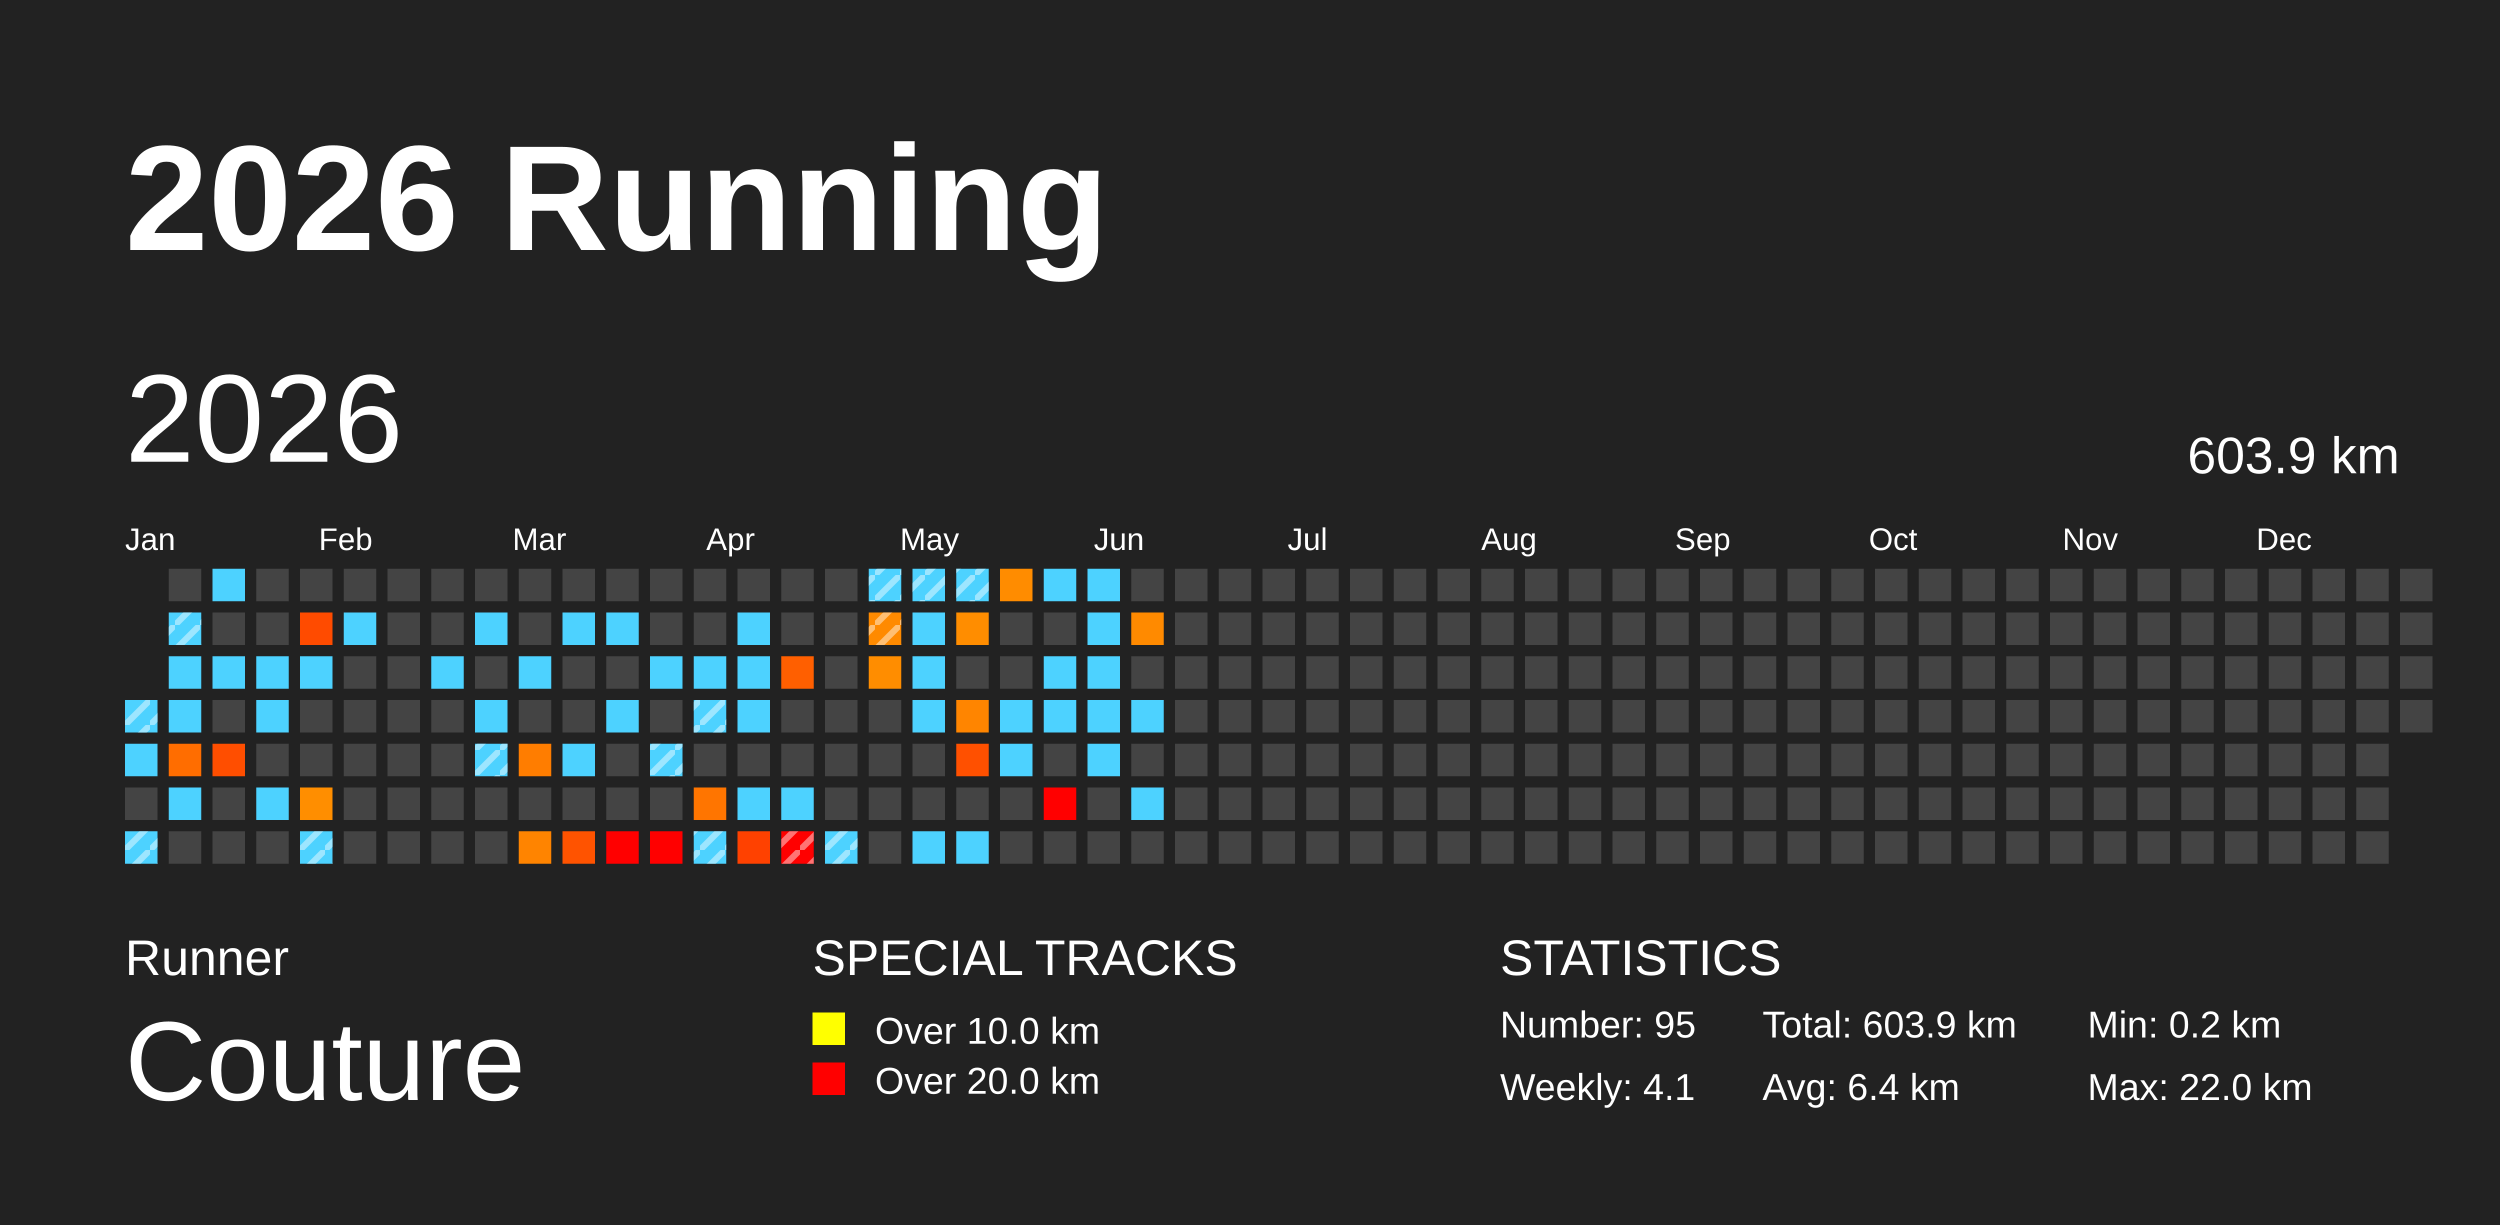
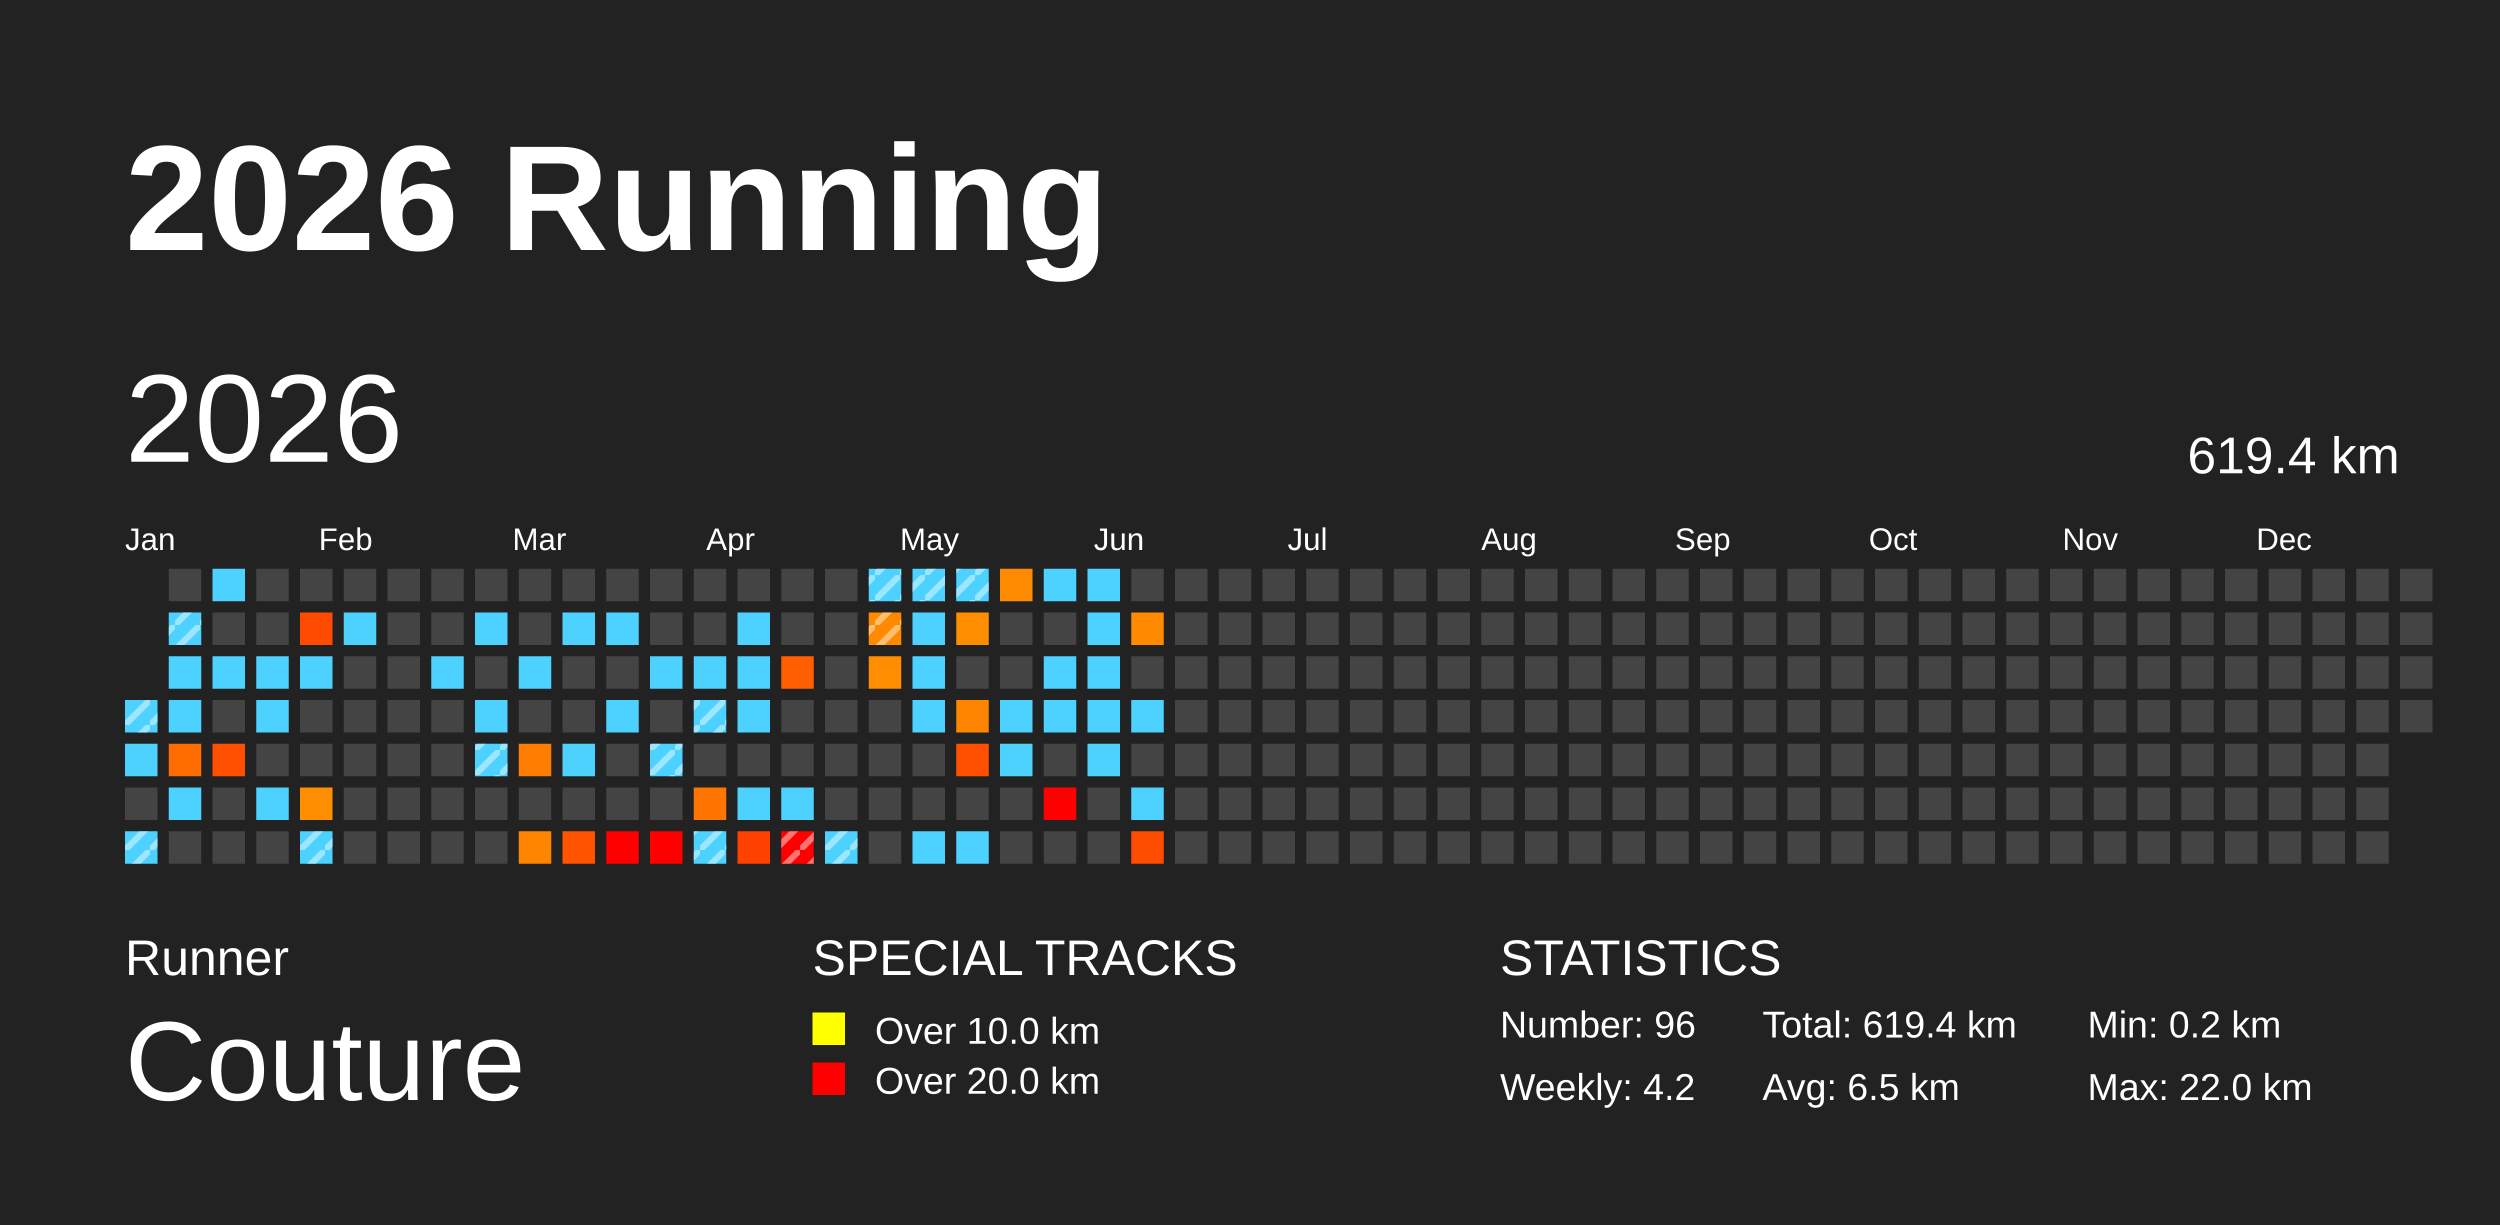
<svg xmlns="http://www.w3.org/2000/svg" baseProfile="full" height="98mm" version="1.1" viewBox="0,0,200,98" width="200mm">
  <defs>
    <pattern height="2" id="indoor-stripe" patternUnits="userSpaceOnUse" width="2">
      <line stroke="white" stroke-opacity="0.45" stroke-width="0.5" x1="0" x2="2" y1="2" y2="0" />
    </pattern>
  </defs>
  <rect fill="#222222" height="98" width="200" x="0" y="0" />
  <text fill="#FFFFFF" style="font-size:12px; font-family:Arial; font-weight:bold;" x="10" y="20">2026 Running</text>
  <text fill="#FFFFFF" style="font-size:4px; font-family:Arial" x="10" y="78">Runner</text>
  <text fill="#FFFFFF" style="font-size:9px; font-family:Arial" x="10" y="88">Couture</text>
  <text fill="#FFFFFF" style="font-size:4px; font-family:Arial" x="65" y="78">SPECIAL TRACKS</text>
  <rect fill="yellow" height="2.6" width="2.6" x="65" y="81" />
  <text fill="#FFFFFF" style="font-size:3px; font-family:Arial" x="70" y="83.5">Over 10.0 km</text>
  <rect fill="red" height="2.6" width="2.6" x="65" y="85" />
  <text fill="#FFFFFF" style="font-size:3px; font-family:Arial" x="70" y="87.5">Over 20.0 km</text>
  <text fill="#FFFFFF" style="font-size:4px; font-family:Arial" x="120" y="78">STATISTICS</text>
-   <text fill="#FFFFFF" style="font-size:3px; font-family:Arial" x="120" y="83">Number: 95</text>
-   <text fill="#FFFFFF" style="font-size:3px; font-family:Arial" x="120" y="88">Weekly: 4.1</text>
-   <text fill="#FFFFFF" style="font-size:3px; font-family:Arial" x="141" y="83">Total: 603.9 km</text>
-   <text fill="#FFFFFF" style="font-size:3px; font-family:Arial" x="141" y="88">Avg: 6.4 km</text>
+   <text fill="#FFFFFF" style="font-size:3px; font-family:Arial" x="120" y="83">Number: 96</text>
+   <text fill="#FFFFFF" style="font-size:3px; font-family:Arial" x="120" y="88">Weekly: 4.2</text>
+   <text fill="#FFFFFF" style="font-size:3px; font-family:Arial" x="141" y="83">Total: 619.4 km</text>
+   <text fill="#FFFFFF" style="font-size:3px; font-family:Arial" x="141" y="88">Avg: 6.5 km</text>
  <text fill="#FFFFFF" style="font-size:3px; font-family:Arial" x="167" y="83">Min: 0.2 km</text>
  <text fill="#FFFFFF" style="font-size:3px; font-family:Arial" x="167" y="88">Max: 22.0 km</text>
  <text dominant-baseline="hanging" fill="#FFFFFF" style="font-size:10.0px; font-family:Arial;" x="10" y="30">2026</text>
-   <text dominant-baseline="hanging" fill="#FFFFFF" style="font-size:4.125px; font-family:Arial;" x="175" y="35">603.9 km</text>
+   <text dominant-baseline="hanging" fill="#FFFFFF" style="font-size:4.125px; font-family:Arial;" x="175" y="35">619.4 km</text>
  <text fill="#FFFFFF" style="font-size:2.5px; font-family:Arial" x="10.0" y="44">Jan</text>
  <text fill="#FFFFFF" style="font-size:2.5px; font-family:Arial" x="25.5" y="44">Feb</text>
  <text fill="#FFFFFF" style="font-size:2.5px; font-family:Arial" x="41.0" y="44">Mar</text>
  <text fill="#FFFFFF" style="font-size:2.5px; font-family:Arial" x="56.5" y="44">Apr</text>
  <text fill="#FFFFFF" style="font-size:2.5px; font-family:Arial" x="72.0" y="44">May</text>
  <text fill="#FFFFFF" style="font-size:2.5px; font-family:Arial" x="87.5" y="44">Jun</text>
  <text fill="#FFFFFF" style="font-size:2.5px; font-family:Arial" x="103.0" y="44">Jul</text>
  <text fill="#FFFFFF" style="font-size:2.5px; font-family:Arial" x="118.5" y="44">Aug</text>
  <text fill="#FFFFFF" style="font-size:2.5px; font-family:Arial" x="134.0" y="44">Sep</text>
  <text fill="#FFFFFF" style="font-size:2.5px; font-family:Arial" x="149.5" y="44">Oct</text>
  <text fill="#FFFFFF" style="font-size:2.5px; font-family:Arial" x="165.0" y="44">Nov</text>
  <text fill="#FFFFFF" style="font-size:2.5px; font-family:Arial" x="180.5" y="44">Dec</text>
  <rect fill="#4dd2ff" height="2.6" width="2.6" x="10.0" y="56.0" />
  <rect fill="url(#indoor-stripe)" height="2.6" width="2.6" x="10.0" y="56.0" />
  <rect fill="#4dd2ff" height="2.6" width="2.6" x="10.0" y="59.5" />
  <rect fill="#444444" height="2.6" width="2.6" x="10.0" y="63.0" />
  <rect fill="#4dd2ff" height="2.6" width="2.6" x="10.0" y="66.5" />
  <rect fill="url(#indoor-stripe)" height="2.6" width="2.6" x="10.0" y="66.5" />
  <rect fill="#444444" height="2.6" width="2.6" x="13.5" y="45.5" />
  <rect fill="#4dd2ff" height="2.6" width="2.6" x="13.5" y="49.0" />
  <rect fill="url(#indoor-stripe)" height="2.6" width="2.6" x="13.5" y="49.0" />
  <rect fill="#4dd2ff" height="2.6" width="2.6" x="13.5" y="52.5" />
  <rect fill="#4dd2ff" height="2.6" width="2.6" x="13.5" y="56.0" />
  <rect fill="#ff6d00" height="2.6" width="2.6" x="13.5" y="59.5" />
  <rect fill="#4dd2ff" height="2.6" width="2.6" x="13.5" y="63.0" />
  <rect fill="#444444" height="2.6" width="2.6" x="13.5" y="66.5" />
  <rect fill="#4dd2ff" height="2.6" width="2.6" x="17.0" y="45.5" />
  <rect fill="#444444" height="2.6" width="2.6" x="17.0" y="49.0" />
  <rect fill="#4dd2ff" height="2.6" width="2.6" x="17.0" y="52.5" />
  <rect fill="#444444" height="2.6" width="2.6" x="17.0" y="56.0" />
  <rect fill="#ff4e00" height="2.6" width="2.6" x="17.0" y="59.5" />
  <rect fill="#444444" height="2.6" width="2.6" x="17.0" y="63.0" />
  <rect fill="#444444" height="2.6" width="2.6" x="17.0" y="66.5" />
  <rect fill="#444444" height="2.6" width="2.6" x="20.5" y="45.5" />
  <rect fill="#444444" height="2.6" width="2.6" x="20.5" y="49.0" />
  <rect fill="#4dd2ff" height="2.6" width="2.6" x="20.5" y="52.5" />
  <rect fill="#4dd2ff" height="2.6" width="2.6" x="20.5" y="56.0" />
  <rect fill="#444444" height="2.6" width="2.6" x="20.5" y="59.5" />
  <rect fill="#4dd2ff" height="2.6" width="2.6" x="20.5" y="63.0" />
  <rect fill="#444444" height="2.6" width="2.6" x="20.5" y="66.5" />
  <rect fill="#444444" height="2.6" width="2.6" x="24.0" y="45.5" />
  <rect fill="#ff4b00" height="2.6" width="2.6" x="24.0" y="49.0" />
  <rect fill="#4dd2ff" height="2.6" width="2.6" x="24.0" y="52.5" />
  <rect fill="#444444" height="2.6" width="2.6" x="24.0" y="56.0" />
  <rect fill="#444444" height="2.6" width="2.6" x="24.0" y="59.5" />
  <rect fill="#ff8e00" height="2.6" width="2.6" x="24.0" y="63.0" />
  <rect fill="#4dd2ff" height="2.6" width="2.6" x="24.0" y="66.5" />
  <rect fill="url(#indoor-stripe)" height="2.6" width="2.6" x="24.0" y="66.5" />
  <rect fill="#444444" height="2.6" width="2.6" x="27.5" y="45.5" />
  <rect fill="#4dd2ff" height="2.6" width="2.6" x="27.5" y="49.0" />
  <rect fill="#444444" height="2.6" width="2.6" x="27.5" y="52.5" />
  <rect fill="#444444" height="2.6" width="2.6" x="27.5" y="56.0" />
  <rect fill="#444444" height="2.6" width="2.6" x="27.5" y="59.5" />
  <rect fill="#444444" height="2.6" width="2.6" x="27.5" y="63.0" />
  <rect fill="#444444" height="2.6" width="2.6" x="27.5" y="66.5" />
  <rect fill="#444444" height="2.6" width="2.6" x="31.0" y="45.5" />
  <rect fill="#444444" height="2.6" width="2.6" x="31.0" y="49.0" />
  <rect fill="#444444" height="2.6" width="2.6" x="31.0" y="52.5" />
  <rect fill="#444444" height="2.6" width="2.6" x="31.0" y="56.0" />
  <rect fill="#444444" height="2.6" width="2.6" x="31.0" y="59.5" />
  <rect fill="#444444" height="2.6" width="2.6" x="31.0" y="63.0" />
  <rect fill="#444444" height="2.6" width="2.6" x="31.0" y="66.5" />
  <rect fill="#444444" height="2.6" width="2.6" x="34.5" y="45.5" />
  <rect fill="#444444" height="2.6" width="2.6" x="34.5" y="49.0" />
  <rect fill="#4dd2ff" height="2.6" width="2.6" x="34.5" y="52.5" />
  <rect fill="#444444" height="2.6" width="2.6" x="34.5" y="56.0" />
  <rect fill="#444444" height="2.6" width="2.6" x="34.5" y="59.5" />
  <rect fill="#444444" height="2.6" width="2.6" x="34.5" y="63.0" />
  <rect fill="#444444" height="2.6" width="2.6" x="34.5" y="66.5" />
  <rect fill="#444444" height="2.6" width="2.6" x="38.0" y="45.5" />
  <rect fill="#4dd2ff" height="2.6" width="2.6" x="38.0" y="49.0" />
  <rect fill="#444444" height="2.6" width="2.6" x="38.0" y="52.5" />
  <rect fill="#4dd2ff" height="2.6" width="2.6" x="38.0" y="56.0" />
  <rect fill="#4dd2ff" height="2.6" width="2.6" x="38.0" y="59.5" />
  <rect fill="url(#indoor-stripe)" height="2.6" width="2.6" x="38.0" y="59.5" />
  <rect fill="#444444" height="2.6" width="2.6" x="38.0" y="63.0" />
  <rect fill="#444444" height="2.6" width="2.6" x="38.0" y="66.5" />
  <rect fill="#444444" height="2.6" width="2.6" x="41.5" y="45.5" />
  <rect fill="#444444" height="2.6" width="2.6" x="41.5" y="49.0" />
  <rect fill="#4dd2ff" height="2.6" width="2.6" x="41.5" y="52.5" />
  <rect fill="#444444" height="2.6" width="2.6" x="41.5" y="56.0" />
  <rect fill="#ff7d00" height="2.6" width="2.6" x="41.5" y="59.5" />
  <rect fill="#444444" height="2.6" width="2.6" x="41.5" y="63.0" />
  <rect fill="#ff8400" height="2.6" width="2.6" x="41.5" y="66.5" />
  <rect fill="#444444" height="2.6" width="2.6" x="45.0" y="45.5" />
  <rect fill="#4dd2ff" height="2.6" width="2.6" x="45.0" y="49.0" />
  <rect fill="#444444" height="2.6" width="2.6" x="45.0" y="52.5" />
  <rect fill="#444444" height="2.6" width="2.6" x="45.0" y="56.0" />
  <rect fill="#4dd2ff" height="2.6" width="2.6" x="45.0" y="59.5" />
  <rect fill="#444444" height="2.6" width="2.6" x="45.0" y="63.0" />
  <rect fill="#ff5300" height="2.6" width="2.6" x="45.0" y="66.5" />
  <rect fill="#444444" height="2.6" width="2.6" x="48.5" y="45.5" />
  <rect fill="#4dd2ff" height="2.6" width="2.6" x="48.5" y="49.0" />
  <rect fill="#444444" height="2.6" width="2.6" x="48.5" y="52.5" />
  <rect fill="#4dd2ff" height="2.6" width="2.6" x="48.5" y="56.0" />
  <rect fill="#444444" height="2.6" width="2.6" x="48.5" y="59.5" />
  <rect fill="#444444" height="2.6" width="2.6" x="48.5" y="63.0" />
  <rect fill="red" height="2.6" width="2.6" x="48.5" y="66.5" />
  <rect fill="#444444" height="2.6" width="2.6" x="52.0" y="45.5" />
  <rect fill="#444444" height="2.6" width="2.6" x="52.0" y="49.0" />
  <rect fill="#4dd2ff" height="2.6" width="2.6" x="52.0" y="52.5" />
  <rect fill="#444444" height="2.6" width="2.6" x="52.0" y="56.0" />
  <rect fill="#4dd2ff" height="2.6" width="2.6" x="52.0" y="59.5" />
  <rect fill="url(#indoor-stripe)" height="2.6" width="2.6" x="52.0" y="59.5" />
  <rect fill="#444444" height="2.6" width="2.6" x="52.0" y="63.0" />
  <rect fill="red" height="2.6" width="2.6" x="52.0" y="66.5" />
  <rect fill="#444444" height="2.6" width="2.6" x="55.5" y="45.5" />
  <rect fill="#444444" height="2.6" width="2.6" x="55.5" y="49.0" />
  <rect fill="#4dd2ff" height="2.6" width="2.6" x="55.5" y="52.5" />
  <rect fill="#4dd2ff" height="2.6" width="2.6" x="55.5" y="56.0" />
  <rect fill="url(#indoor-stripe)" height="2.6" width="2.6" x="55.5" y="56.0" />
  <rect fill="#444444" height="2.6" width="2.6" x="55.5" y="59.5" />
  <rect fill="#ff7500" height="2.6" width="2.6" x="55.5" y="63.0" />
  <rect fill="#4dd2ff" height="2.6" width="2.6" x="55.5" y="66.5" />
  <rect fill="url(#indoor-stripe)" height="2.6" width="2.6" x="55.5" y="66.5" />
  <rect fill="#444444" height="2.6" width="2.6" x="59.0" y="45.5" />
  <rect fill="#4dd2ff" height="2.6" width="2.6" x="59.0" y="49.0" />
  <rect fill="#4dd2ff" height="2.6" width="2.6" x="59.0" y="52.5" />
  <rect fill="#4dd2ff" height="2.6" width="2.6" x="59.0" y="56.0" />
  <rect fill="#444444" height="2.6" width="2.6" x="59.0" y="59.5" />
  <rect fill="#4dd2ff" height="2.6" width="2.6" x="59.0" y="63.0" />
  <rect fill="#ff4100" height="2.6" width="2.6" x="59.0" y="66.5" />
  <rect fill="#444444" height="2.6" width="2.6" x="62.5" y="45.5" />
  <rect fill="#444444" height="2.6" width="2.6" x="62.5" y="49.0" />
  <rect fill="#ff5f00" height="2.6" width="2.6" x="62.5" y="52.5" />
  <rect fill="#444444" height="2.6" width="2.6" x="62.5" y="56.0" />
  <rect fill="#444444" height="2.6" width="2.6" x="62.5" y="59.5" />
  <rect fill="#4dd2ff" height="2.6" width="2.6" x="62.5" y="63.0" />
  <rect fill="red" height="2.6" width="2.6" x="62.5" y="66.5" />
  <rect fill="url(#indoor-stripe)" height="2.6" width="2.6" x="62.5" y="66.5" />
  <rect fill="#444444" height="2.6" width="2.6" x="66.0" y="45.5" />
  <rect fill="#444444" height="2.6" width="2.6" x="66.0" y="49.0" />
  <rect fill="#444444" height="2.6" width="2.6" x="66.0" y="52.5" />
  <rect fill="#444444" height="2.6" width="2.6" x="66.0" y="56.0" />
  <rect fill="#444444" height="2.6" width="2.6" x="66.0" y="59.5" />
  <rect fill="#444444" height="2.6" width="2.6" x="66.0" y="63.0" />
  <rect fill="#4dd2ff" height="2.6" width="2.6" x="66.0" y="66.5" />
  <rect fill="url(#indoor-stripe)" height="2.6" width="2.6" x="66.0" y="66.5" />
  <rect fill="#4dd2ff" height="2.6" width="2.6" x="69.5" y="45.5" />
  <rect fill="url(#indoor-stripe)" height="2.6" width="2.6" x="69.5" y="45.5" />
  <rect fill="#ff8a00" height="2.6" width="2.6" x="69.5" y="49.0" />
  <rect fill="url(#indoor-stripe)" height="2.6" width="2.6" x="69.5" y="49.0" />
  <rect fill="#ff8d00" height="2.6" width="2.6" x="69.5" y="52.5" />
  <rect fill="#444444" height="2.6" width="2.6" x="69.5" y="56.0" />
  <rect fill="#444444" height="2.6" width="2.6" x="69.5" y="59.5" />
  <rect fill="#444444" height="2.6" width="2.6" x="69.5" y="63.0" />
  <rect fill="#444444" height="2.6" width="2.6" x="69.5" y="66.5" />
  <rect fill="#4dd2ff" height="2.6" width="2.6" x="73.0" y="45.5" />
  <rect fill="url(#indoor-stripe)" height="2.6" width="2.6" x="73.0" y="45.5" />
  <rect fill="#4dd2ff" height="2.6" width="2.6" x="73.0" y="49.0" />
  <rect fill="#4dd2ff" height="2.6" width="2.6" x="73.0" y="52.5" />
  <rect fill="#4dd2ff" height="2.6" width="2.6" x="73.0" y="56.0" />
  <rect fill="#444444" height="2.6" width="2.6" x="73.0" y="59.5" />
  <rect fill="#444444" height="2.6" width="2.6" x="73.0" y="63.0" />
  <rect fill="#4dd2ff" height="2.6" width="2.6" x="73.0" y="66.5" />
  <rect fill="#4dd2ff" height="2.6" width="2.6" x="76.5" y="45.5" />
  <rect fill="url(#indoor-stripe)" height="2.6" width="2.6" x="76.5" y="45.5" />
  <rect fill="#ff8d00" height="2.6" width="2.6" x="76.5" y="49.0" />
  <rect fill="#444444" height="2.6" width="2.6" x="76.5" y="52.5" />
  <rect fill="#ff8500" height="2.6" width="2.6" x="76.5" y="56.0" />
  <rect fill="#ff5000" height="2.6" width="2.6" x="76.5" y="59.5" />
  <rect fill="#444444" height="2.6" width="2.6" x="76.5" y="63.0" />
  <rect fill="#4dd2ff" height="2.6" width="2.6" x="76.5" y="66.5" />
  <rect fill="#ff8c00" height="2.6" width="2.6" x="80.0" y="45.5" />
  <rect fill="#444444" height="2.6" width="2.6" x="80.0" y="49.0" />
  <rect fill="#444444" height="2.6" width="2.6" x="80.0" y="52.5" />
  <rect fill="#4dd2ff" height="2.6" width="2.6" x="80.0" y="56.0" />
  <rect fill="#4dd2ff" height="2.6" width="2.6" x="80.0" y="59.5" />
  <rect fill="#444444" height="2.6" width="2.6" x="80.0" y="63.0" />
  <rect fill="#444444" height="2.6" width="2.6" x="80.0" y="66.5" />
  <rect fill="#4dd2ff" height="2.6" width="2.6" x="83.5" y="45.5" />
  <rect fill="#444444" height="2.6" width="2.6" x="83.5" y="49.0" />
  <rect fill="#4dd2ff" height="2.6" width="2.6" x="83.5" y="52.5" />
  <rect fill="#4dd2ff" height="2.6" width="2.6" x="83.5" y="56.0" />
  <rect fill="#444444" height="2.6" width="2.6" x="83.5" y="59.5" />
  <rect fill="red" height="2.6" width="2.6" x="83.5" y="63.0" />
  <rect fill="#444444" height="2.6" width="2.6" x="83.5" y="66.5" />
  <rect fill="#4dd2ff" height="2.6" width="2.6" x="87.0" y="45.5" />
  <rect fill="#4dd2ff" height="2.6" width="2.6" x="87.0" y="49.0" />
  <rect fill="#4dd2ff" height="2.6" width="2.6" x="87.0" y="52.5" />
  <rect fill="#4dd2ff" height="2.6" width="2.6" x="87.0" y="56.0" />
  <rect fill="#4dd2ff" height="2.6" width="2.6" x="87.0" y="59.5" />
  <rect fill="#444444" height="2.6" width="2.6" x="87.0" y="63.0" />
  <rect fill="#444444" height="2.6" width="2.6" x="87.0" y="66.5" />
  <rect fill="#444444" height="2.6" width="2.6" x="90.5" y="45.5" />
  <rect fill="#ff8a00" height="2.6" width="2.6" x="90.5" y="49.0" />
  <rect fill="#444444" height="2.6" width="2.6" x="90.5" y="52.5" />
  <rect fill="#4dd2ff" height="2.6" width="2.6" x="90.5" y="56.0" />
  <rect fill="#444444" height="2.6" width="2.6" x="90.5" y="59.5" />
  <rect fill="#4dd2ff" height="2.6" width="2.6" x="90.5" y="63.0" />
-   <rect fill="#444444" height="2.6" width="2.6" x="90.5" y="66.5" />
+   <rect fill="#ff4d00" height="2.6" width="2.6" x="90.5" y="66.5" />
  <rect fill="#444444" height="2.6" width="2.6" x="94.0" y="45.5" />
  <rect fill="#444444" height="2.6" width="2.6" x="94.0" y="49.0" />
  <rect fill="#444444" height="2.6" width="2.6" x="94.0" y="52.5" />
  <rect fill="#444444" height="2.6" width="2.6" x="94.0" y="56.0" />
  <rect fill="#444444" height="2.6" width="2.6" x="94.0" y="59.5" />
  <rect fill="#444444" height="2.6" width="2.6" x="94.0" y="63.0" />
  <rect fill="#444444" height="2.6" width="2.6" x="94.0" y="66.5" />
  <rect fill="#444444" height="2.6" width="2.6" x="97.5" y="45.5" />
  <rect fill="#444444" height="2.6" width="2.6" x="97.5" y="49.0" />
  <rect fill="#444444" height="2.6" width="2.6" x="97.5" y="52.5" />
  <rect fill="#444444" height="2.6" width="2.6" x="97.5" y="56.0" />
  <rect fill="#444444" height="2.6" width="2.6" x="97.5" y="59.5" />
  <rect fill="#444444" height="2.6" width="2.6" x="97.5" y="63.0" />
  <rect fill="#444444" height="2.6" width="2.6" x="97.5" y="66.5" />
  <rect fill="#444444" height="2.6" width="2.6" x="101.0" y="45.5" />
  <rect fill="#444444" height="2.6" width="2.6" x="101.0" y="49.0" />
  <rect fill="#444444" height="2.6" width="2.6" x="101.0" y="52.5" />
  <rect fill="#444444" height="2.6" width="2.6" x="101.0" y="56.0" />
  <rect fill="#444444" height="2.6" width="2.6" x="101.0" y="59.5" />
  <rect fill="#444444" height="2.6" width="2.6" x="101.0" y="63.0" />
  <rect fill="#444444" height="2.6" width="2.6" x="101.0" y="66.5" />
  <rect fill="#444444" height="2.6" width="2.6" x="104.5" y="45.5" />
  <rect fill="#444444" height="2.6" width="2.6" x="104.5" y="49.0" />
  <rect fill="#444444" height="2.6" width="2.6" x="104.5" y="52.5" />
  <rect fill="#444444" height="2.6" width="2.6" x="104.5" y="56.0" />
  <rect fill="#444444" height="2.6" width="2.6" x="104.5" y="59.5" />
  <rect fill="#444444" height="2.6" width="2.6" x="104.5" y="63.0" />
  <rect fill="#444444" height="2.6" width="2.6" x="104.5" y="66.5" />
  <rect fill="#444444" height="2.6" width="2.6" x="108.0" y="45.5" />
  <rect fill="#444444" height="2.6" width="2.6" x="108.0" y="49.0" />
  <rect fill="#444444" height="2.6" width="2.6" x="108.0" y="52.5" />
  <rect fill="#444444" height="2.6" width="2.6" x="108.0" y="56.0" />
  <rect fill="#444444" height="2.6" width="2.6" x="108.0" y="59.5" />
  <rect fill="#444444" height="2.6" width="2.6" x="108.0" y="63.0" />
  <rect fill="#444444" height="2.6" width="2.6" x="108.0" y="66.5" />
  <rect fill="#444444" height="2.6" width="2.6" x="111.5" y="45.5" />
  <rect fill="#444444" height="2.6" width="2.6" x="111.5" y="49.0" />
  <rect fill="#444444" height="2.6" width="2.6" x="111.5" y="52.5" />
  <rect fill="#444444" height="2.6" width="2.6" x="111.5" y="56.0" />
  <rect fill="#444444" height="2.6" width="2.6" x="111.5" y="59.5" />
  <rect fill="#444444" height="2.6" width="2.6" x="111.5" y="63.0" />
  <rect fill="#444444" height="2.6" width="2.6" x="111.5" y="66.5" />
  <rect fill="#444444" height="2.6" width="2.6" x="115.0" y="45.5" />
  <rect fill="#444444" height="2.6" width="2.6" x="115.0" y="49.0" />
  <rect fill="#444444" height="2.6" width="2.6" x="115.0" y="52.5" />
  <rect fill="#444444" height="2.6" width="2.6" x="115.0" y="56.0" />
  <rect fill="#444444" height="2.6" width="2.6" x="115.0" y="59.5" />
  <rect fill="#444444" height="2.6" width="2.6" x="115.0" y="63.0" />
  <rect fill="#444444" height="2.6" width="2.6" x="115.0" y="66.5" />
  <rect fill="#444444" height="2.6" width="2.6" x="118.5" y="45.5" />
  <rect fill="#444444" height="2.6" width="2.6" x="118.5" y="49.0" />
  <rect fill="#444444" height="2.6" width="2.6" x="118.5" y="52.5" />
  <rect fill="#444444" height="2.6" width="2.6" x="118.5" y="56.0" />
  <rect fill="#444444" height="2.6" width="2.6" x="118.5" y="59.5" />
  <rect fill="#444444" height="2.6" width="2.6" x="118.5" y="63.0" />
  <rect fill="#444444" height="2.6" width="2.6" x="118.5" y="66.5" />
  <rect fill="#444444" height="2.6" width="2.6" x="122.0" y="45.5" />
  <rect fill="#444444" height="2.6" width="2.6" x="122.0" y="49.0" />
  <rect fill="#444444" height="2.6" width="2.6" x="122.0" y="52.5" />
  <rect fill="#444444" height="2.6" width="2.6" x="122.0" y="56.0" />
  <rect fill="#444444" height="2.6" width="2.6" x="122.0" y="59.5" />
  <rect fill="#444444" height="2.6" width="2.6" x="122.0" y="63.0" />
  <rect fill="#444444" height="2.6" width="2.6" x="122.0" y="66.5" />
  <rect fill="#444444" height="2.6" width="2.6" x="125.5" y="45.5" />
  <rect fill="#444444" height="2.6" width="2.6" x="125.5" y="49.0" />
  <rect fill="#444444" height="2.6" width="2.6" x="125.5" y="52.5" />
  <rect fill="#444444" height="2.6" width="2.6" x="125.5" y="56.0" />
  <rect fill="#444444" height="2.6" width="2.6" x="125.5" y="59.5" />
  <rect fill="#444444" height="2.6" width="2.6" x="125.5" y="63.0" />
  <rect fill="#444444" height="2.6" width="2.6" x="125.5" y="66.5" />
  <rect fill="#444444" height="2.6" width="2.6" x="129.0" y="45.5" />
  <rect fill="#444444" height="2.6" width="2.6" x="129.0" y="49.0" />
  <rect fill="#444444" height="2.6" width="2.6" x="129.0" y="52.5" />
  <rect fill="#444444" height="2.6" width="2.6" x="129.0" y="56.0" />
  <rect fill="#444444" height="2.6" width="2.6" x="129.0" y="59.5" />
  <rect fill="#444444" height="2.6" width="2.6" x="129.0" y="63.0" />
  <rect fill="#444444" height="2.6" width="2.6" x="129.0" y="66.5" />
  <rect fill="#444444" height="2.6" width="2.6" x="132.5" y="45.5" />
  <rect fill="#444444" height="2.6" width="2.6" x="132.5" y="49.0" />
  <rect fill="#444444" height="2.6" width="2.6" x="132.5" y="52.5" />
  <rect fill="#444444" height="2.6" width="2.6" x="132.5" y="56.0" />
  <rect fill="#444444" height="2.6" width="2.6" x="132.5" y="59.5" />
  <rect fill="#444444" height="2.6" width="2.6" x="132.5" y="63.0" />
  <rect fill="#444444" height="2.6" width="2.6" x="132.5" y="66.5" />
  <rect fill="#444444" height="2.6" width="2.6" x="136.0" y="45.5" />
  <rect fill="#444444" height="2.6" width="2.6" x="136.0" y="49.0" />
  <rect fill="#444444" height="2.6" width="2.6" x="136.0" y="52.5" />
  <rect fill="#444444" height="2.6" width="2.6" x="136.0" y="56.0" />
  <rect fill="#444444" height="2.6" width="2.6" x="136.0" y="59.5" />
  <rect fill="#444444" height="2.6" width="2.6" x="136.0" y="63.0" />
  <rect fill="#444444" height="2.6" width="2.6" x="136.0" y="66.5" />
  <rect fill="#444444" height="2.6" width="2.6" x="139.5" y="45.5" />
  <rect fill="#444444" height="2.6" width="2.6" x="139.5" y="49.0" />
  <rect fill="#444444" height="2.6" width="2.6" x="139.5" y="52.5" />
  <rect fill="#444444" height="2.6" width="2.6" x="139.5" y="56.0" />
  <rect fill="#444444" height="2.6" width="2.6" x="139.5" y="59.5" />
  <rect fill="#444444" height="2.6" width="2.6" x="139.5" y="63.0" />
  <rect fill="#444444" height="2.6" width="2.6" x="139.5" y="66.5" />
  <rect fill="#444444" height="2.6" width="2.6" x="143.0" y="45.5" />
  <rect fill="#444444" height="2.6" width="2.6" x="143.0" y="49.0" />
  <rect fill="#444444" height="2.6" width="2.6" x="143.0" y="52.5" />
  <rect fill="#444444" height="2.6" width="2.6" x="143.0" y="56.0" />
  <rect fill="#444444" height="2.6" width="2.6" x="143.0" y="59.5" />
  <rect fill="#444444" height="2.6" width="2.6" x="143.0" y="63.0" />
  <rect fill="#444444" height="2.6" width="2.6" x="143.0" y="66.5" />
  <rect fill="#444444" height="2.6" width="2.6" x="146.5" y="45.5" />
  <rect fill="#444444" height="2.6" width="2.6" x="146.5" y="49.0" />
  <rect fill="#444444" height="2.6" width="2.6" x="146.5" y="52.5" />
  <rect fill="#444444" height="2.6" width="2.6" x="146.5" y="56.0" />
  <rect fill="#444444" height="2.6" width="2.6" x="146.5" y="59.5" />
  <rect fill="#444444" height="2.6" width="2.6" x="146.5" y="63.0" />
  <rect fill="#444444" height="2.6" width="2.6" x="146.5" y="66.5" />
  <rect fill="#444444" height="2.6" width="2.6" x="150.0" y="45.5" />
  <rect fill="#444444" height="2.6" width="2.6" x="150.0" y="49.0" />
  <rect fill="#444444" height="2.6" width="2.6" x="150.0" y="52.5" />
  <rect fill="#444444" height="2.6" width="2.6" x="150.0" y="56.0" />
  <rect fill="#444444" height="2.6" width="2.6" x="150.0" y="59.5" />
  <rect fill="#444444" height="2.6" width="2.6" x="150.0" y="63.0" />
  <rect fill="#444444" height="2.6" width="2.6" x="150.0" y="66.5" />
  <rect fill="#444444" height="2.6" width="2.6" x="153.5" y="45.5" />
  <rect fill="#444444" height="2.6" width="2.6" x="153.5" y="49.0" />
  <rect fill="#444444" height="2.6" width="2.6" x="153.5" y="52.5" />
  <rect fill="#444444" height="2.6" width="2.6" x="153.5" y="56.0" />
  <rect fill="#444444" height="2.6" width="2.6" x="153.5" y="59.5" />
  <rect fill="#444444" height="2.6" width="2.6" x="153.5" y="63.0" />
  <rect fill="#444444" height="2.6" width="2.6" x="153.5" y="66.5" />
  <rect fill="#444444" height="2.6" width="2.6" x="157.0" y="45.5" />
  <rect fill="#444444" height="2.6" width="2.6" x="157.0" y="49.0" />
  <rect fill="#444444" height="2.6" width="2.6" x="157.0" y="52.5" />
  <rect fill="#444444" height="2.6" width="2.6" x="157.0" y="56.0" />
  <rect fill="#444444" height="2.6" width="2.6" x="157.0" y="59.5" />
  <rect fill="#444444" height="2.6" width="2.6" x="157.0" y="63.0" />
  <rect fill="#444444" height="2.6" width="2.6" x="157.0" y="66.5" />
  <rect fill="#444444" height="2.6" width="2.6" x="160.5" y="45.5" />
  <rect fill="#444444" height="2.6" width="2.6" x="160.5" y="49.0" />
  <rect fill="#444444" height="2.6" width="2.6" x="160.5" y="52.5" />
  <rect fill="#444444" height="2.6" width="2.6" x="160.5" y="56.0" />
  <rect fill="#444444" height="2.6" width="2.6" x="160.5" y="59.5" />
  <rect fill="#444444" height="2.6" width="2.6" x="160.5" y="63.0" />
  <rect fill="#444444" height="2.6" width="2.6" x="160.5" y="66.5" />
  <rect fill="#444444" height="2.6" width="2.6" x="164.0" y="45.5" />
  <rect fill="#444444" height="2.6" width="2.6" x="164.0" y="49.0" />
  <rect fill="#444444" height="2.6" width="2.6" x="164.0" y="52.5" />
  <rect fill="#444444" height="2.6" width="2.6" x="164.0" y="56.0" />
  <rect fill="#444444" height="2.6" width="2.6" x="164.0" y="59.5" />
  <rect fill="#444444" height="2.6" width="2.6" x="164.0" y="63.0" />
  <rect fill="#444444" height="2.6" width="2.6" x="164.0" y="66.5" />
  <rect fill="#444444" height="2.6" width="2.6" x="167.5" y="45.5" />
  <rect fill="#444444" height="2.6" width="2.6" x="167.5" y="49.0" />
  <rect fill="#444444" height="2.6" width="2.6" x="167.5" y="52.5" />
  <rect fill="#444444" height="2.6" width="2.6" x="167.5" y="56.0" />
  <rect fill="#444444" height="2.6" width="2.6" x="167.5" y="59.5" />
  <rect fill="#444444" height="2.6" width="2.6" x="167.5" y="63.0" />
  <rect fill="#444444" height="2.6" width="2.6" x="167.5" y="66.5" />
  <rect fill="#444444" height="2.6" width="2.6" x="171.0" y="45.5" />
  <rect fill="#444444" height="2.6" width="2.6" x="171.0" y="49.0" />
  <rect fill="#444444" height="2.6" width="2.6" x="171.0" y="52.5" />
  <rect fill="#444444" height="2.6" width="2.6" x="171.0" y="56.0" />
  <rect fill="#444444" height="2.6" width="2.6" x="171.0" y="59.5" />
  <rect fill="#444444" height="2.6" width="2.6" x="171.0" y="63.0" />
  <rect fill="#444444" height="2.6" width="2.6" x="171.0" y="66.5" />
  <rect fill="#444444" height="2.6" width="2.6" x="174.5" y="45.5" />
  <rect fill="#444444" height="2.6" width="2.6" x="174.5" y="49.0" />
  <rect fill="#444444" height="2.6" width="2.6" x="174.5" y="52.5" />
  <rect fill="#444444" height="2.6" width="2.6" x="174.5" y="56.0" />
  <rect fill="#444444" height="2.6" width="2.6" x="174.5" y="59.5" />
  <rect fill="#444444" height="2.6" width="2.6" x="174.5" y="63.0" />
  <rect fill="#444444" height="2.6" width="2.6" x="174.5" y="66.5" />
  <rect fill="#444444" height="2.6" width="2.6" x="178.0" y="45.5" />
  <rect fill="#444444" height="2.6" width="2.6" x="178.0" y="49.0" />
  <rect fill="#444444" height="2.6" width="2.6" x="178.0" y="52.5" />
  <rect fill="#444444" height="2.6" width="2.6" x="178.0" y="56.0" />
  <rect fill="#444444" height="2.6" width="2.6" x="178.0" y="59.5" />
  <rect fill="#444444" height="2.6" width="2.6" x="178.0" y="63.0" />
  <rect fill="#444444" height="2.6" width="2.6" x="178.0" y="66.5" />
  <rect fill="#444444" height="2.6" width="2.6" x="181.5" y="45.5" />
  <rect fill="#444444" height="2.6" width="2.6" x="181.5" y="49.0" />
  <rect fill="#444444" height="2.6" width="2.6" x="181.5" y="52.5" />
  <rect fill="#444444" height="2.6" width="2.6" x="181.5" y="56.0" />
  <rect fill="#444444" height="2.6" width="2.6" x="181.5" y="59.5" />
  <rect fill="#444444" height="2.6" width="2.6" x="181.5" y="63.0" />
  <rect fill="#444444" height="2.6" width="2.6" x="181.5" y="66.5" />
  <rect fill="#444444" height="2.6" width="2.6" x="185.0" y="45.5" />
  <rect fill="#444444" height="2.6" width="2.6" x="185.0" y="49.0" />
  <rect fill="#444444" height="2.6" width="2.6" x="185.0" y="52.5" />
  <rect fill="#444444" height="2.6" width="2.6" x="185.0" y="56.0" />
  <rect fill="#444444" height="2.6" width="2.6" x="185.0" y="59.5" />
  <rect fill="#444444" height="2.6" width="2.6" x="185.0" y="63.0" />
  <rect fill="#444444" height="2.6" width="2.6" x="185.0" y="66.5" />
  <rect fill="#444444" height="2.6" width="2.6" x="188.5" y="45.5" />
  <rect fill="#444444" height="2.6" width="2.6" x="188.5" y="49.0" />
  <rect fill="#444444" height="2.6" width="2.6" x="188.5" y="52.5" />
  <rect fill="#444444" height="2.6" width="2.6" x="188.5" y="56.0" />
  <rect fill="#444444" height="2.6" width="2.6" x="188.5" y="59.5" />
  <rect fill="#444444" height="2.6" width="2.6" x="188.5" y="63.0" />
  <rect fill="#444444" height="2.6" width="2.6" x="188.5" y="66.5" />
  <rect fill="#444444" height="2.6" width="2.6" x="192.0" y="45.5" />
  <rect fill="#444444" height="2.6" width="2.6" x="192.0" y="49.0" />
  <rect fill="#444444" height="2.6" width="2.6" x="192.0" y="52.5" />
  <rect fill="#444444" height="2.6" width="2.6" x="192.0" y="56.0" />
</svg>
